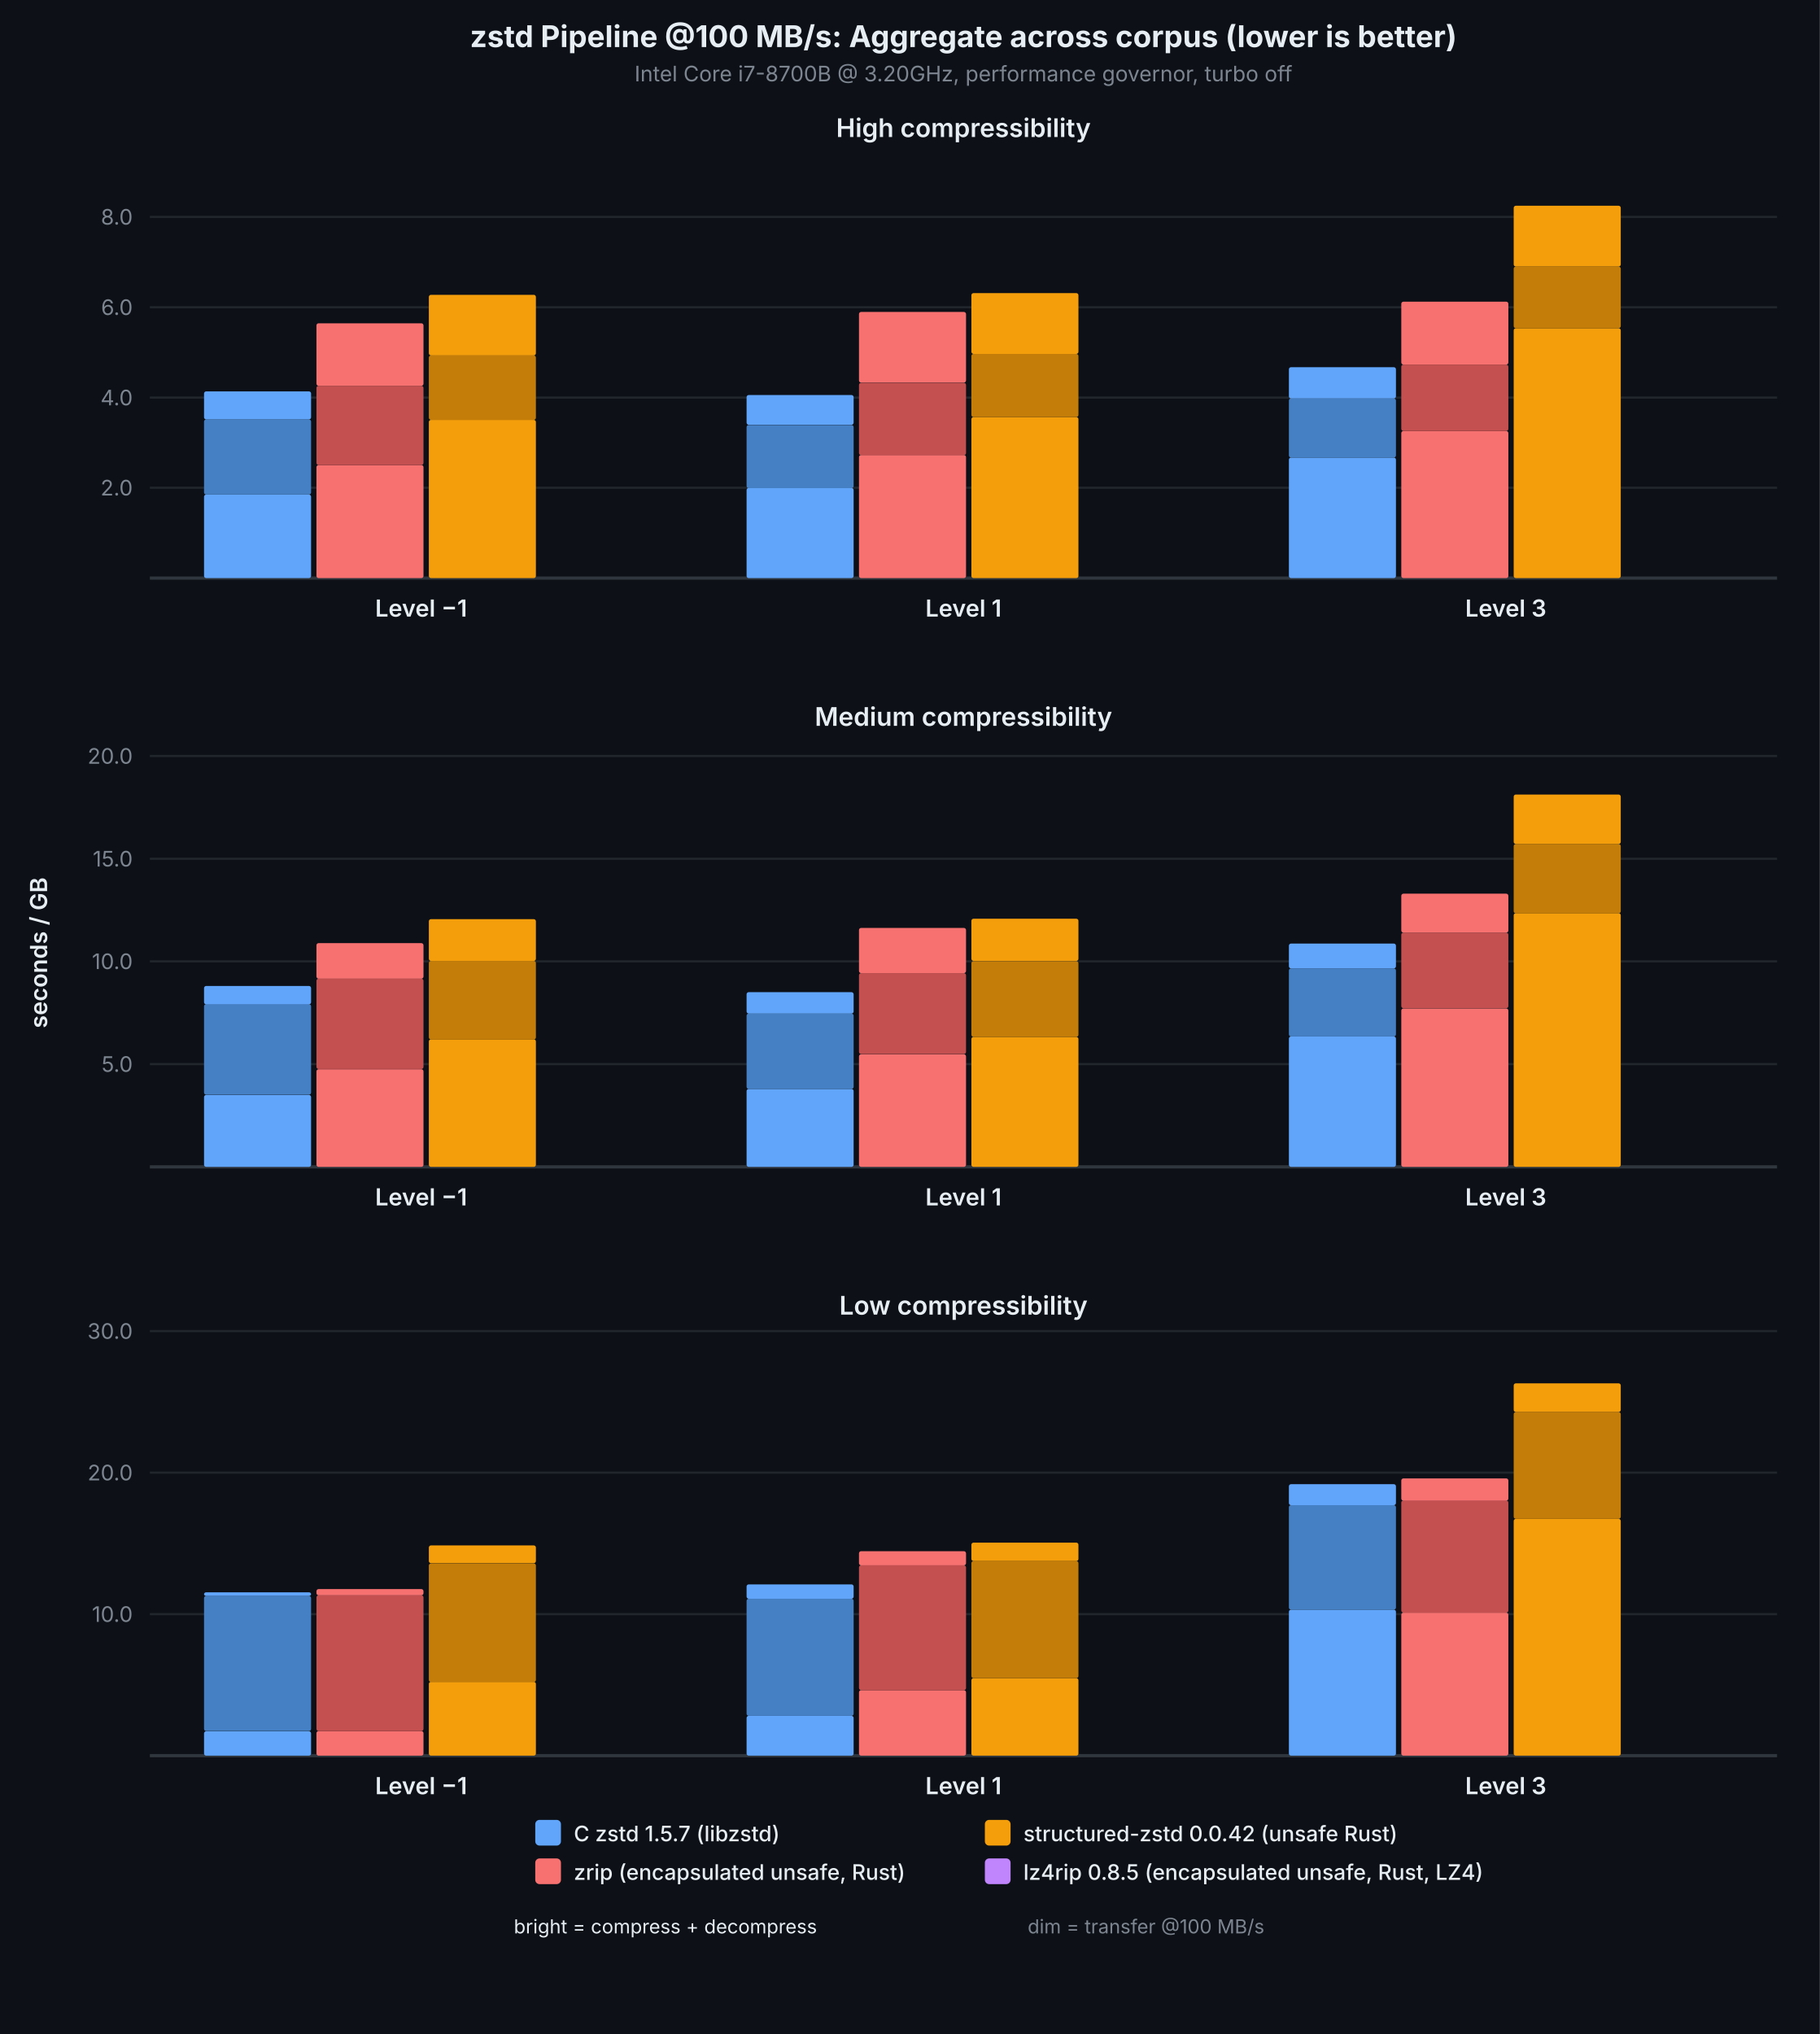
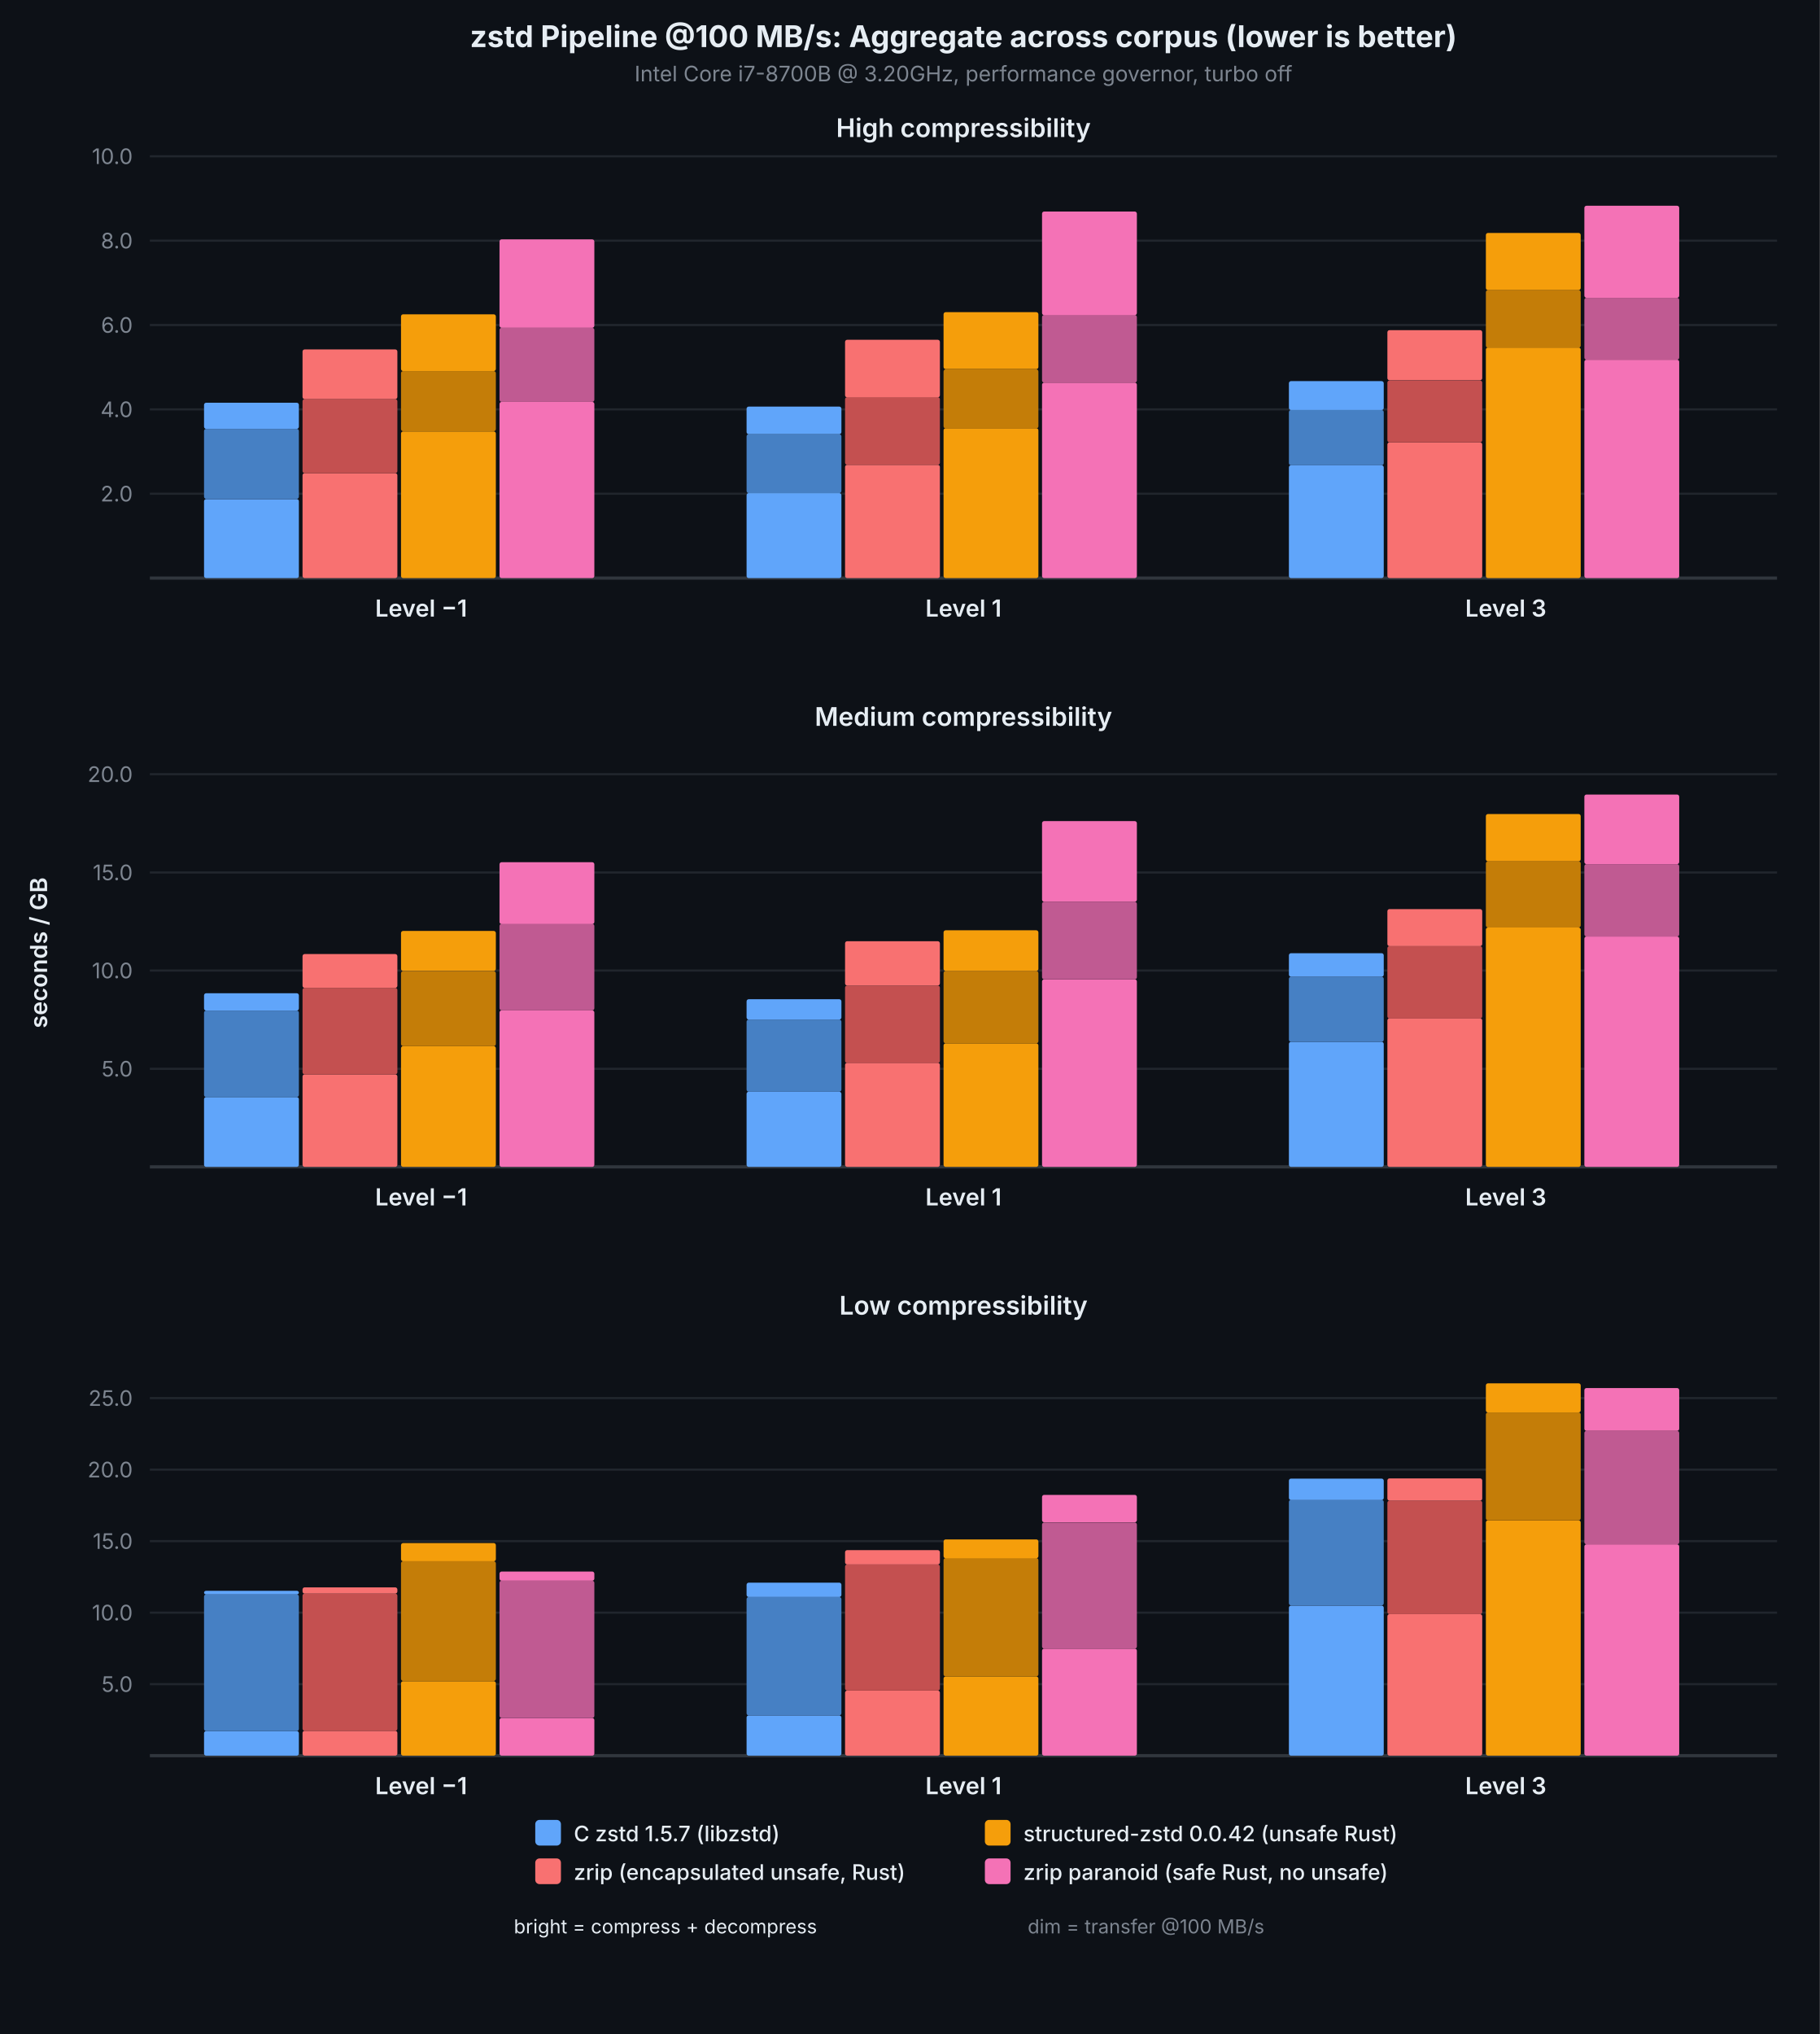
<svg xmlns="http://www.w3.org/2000/svg" viewBox="0 0 850 950" font-family="system-ui, -apple-system, sans-serif">
  <rect width="850" height="950" fill="#0d1117" />
  <text x="450.0" y="22" text-anchor="middle" fill="#e6edf3" font-size="14" font-weight="700">zstd Pipeline @100 MB/s: Aggregate across corpus (lower is better)</text>
  <text x="450.0" y="38" text-anchor="middle" fill="#7d8590" font-size="10">Intel Core i7-8700B @ 3.20GHz, performance governor, turbo off</text>
  <text x="22" y="445.0" text-anchor="middle" fill="#e6edf3" font-size="11" font-weight="600" transform="rotate(-90,22,445.0)">seconds / GB</text>
  <text x="450.0" y="64" text-anchor="middle" fill="#e6edf3" font-size="12" font-weight="600">High compressibility</text>
-   <line x1="70" y1="227.8" x2="830" y2="227.8" stroke="#21262d" stroke-width="1" />
-   <text x="62" y="227.8" text-anchor="end" dominant-baseline="middle" fill="#7d8590" font-size="10">2.0</text>
-   <line x1="70" y1="185.7" x2="830" y2="185.7" stroke="#21262d" stroke-width="1" />
-   <text x="62" y="185.7" text-anchor="end" dominant-baseline="middle" fill="#7d8590" font-size="10">4.0</text>
-   <line x1="70" y1="143.5" x2="830" y2="143.5" stroke="#21262d" stroke-width="1" />
-   <text x="62" y="143.5" text-anchor="end" dominant-baseline="middle" fill="#7d8590" font-size="10">6.0</text>
-   <line x1="70" y1="101.3" x2="830" y2="101.3" stroke="#21262d" stroke-width="1" />
-   <text x="62" y="101.3" text-anchor="end" dominant-baseline="middle" fill="#7d8590" font-size="10">8.0</text>
+   <line x1="70" y1="230.6" x2="830" y2="230.6" stroke="#21262d" stroke-width="1" />
+   <text x="62" y="230.6" text-anchor="end" dominant-baseline="middle" fill="#7d8590" font-size="10">2.0</text>
+   <line x1="70" y1="191.2" x2="830" y2="191.2" stroke="#21262d" stroke-width="1" />
+   <text x="62" y="191.2" text-anchor="end" dominant-baseline="middle" fill="#7d8590" font-size="10">4.0</text>
+   <line x1="70" y1="151.8" x2="830" y2="151.8" stroke="#21262d" stroke-width="1" />
+   <text x="62" y="151.8" text-anchor="end" dominant-baseline="middle" fill="#7d8590" font-size="10">6.0</text>
+   <line x1="70" y1="112.4" x2="830" y2="112.4" stroke="#21262d" stroke-width="1" />
+   <text x="62" y="112.4" text-anchor="end" dominant-baseline="middle" fill="#7d8590" font-size="10">8.0</text>
+   <line x1="70" y1="73.0" x2="830" y2="73.0" stroke="#21262d" stroke-width="1" />
+   <text x="62" y="73.0" text-anchor="end" dominant-baseline="middle" fill="#7d8590" font-size="10">10.0</text>
  <line x1="70" y1="270" x2="830" y2="270" stroke="#30363d" stroke-width="1.5" />
-   <rect x="95.3" y="231.0" width="50.0" height="39.0" fill="#60a5fa" rx="1" />
-   <rect x="95.3" y="195.9" width="50.0" height="35.1" fill="#4680c4" rx="1" />
-   <rect x="95.3" y="182.8" width="50.0" height="13.1" fill="#60a5fa" rx="1" />
-   <rect x="147.8" y="217.2" width="50.0" height="52.8" fill="#f87171" rx="1" />
-   <rect x="147.8" y="180.2" width="50.0" height="37.0" fill="#c45050" rx="1" />
-   <rect x="147.8" y="151.0" width="50.0" height="29.2" fill="#f87171" rx="1" />
-   <rect x="200.3" y="196.1" width="50.0" height="73.9" fill="#f59e0b" rx="1" />
-   <rect x="200.3" y="166.0" width="50.0" height="30.1" fill="#c47d08" rx="1" />
-   <rect x="200.3" y="137.7" width="50.0" height="28.3" fill="#f59e0b" rx="1" />
+   <rect x="95.3" y="233.1" width="44.3" height="36.9" fill="#60a5fa" rx="1" />
+   <rect x="95.3" y="200.3" width="44.3" height="32.7" fill="#4680c4" rx="1" />
+   <rect x="95.3" y="188.1" width="44.3" height="12.2" fill="#60a5fa" rx="1" />
+   <rect x="141.3" y="221.0" width="44.3" height="49.0" fill="#f87171" rx="1" />
+   <rect x="141.3" y="186.4" width="44.3" height="34.6" fill="#c45050" rx="1" />
+   <rect x="141.3" y="163.2" width="44.3" height="23.2" fill="#f87171" rx="1" />
+   <rect x="187.3" y="201.5" width="44.3" height="68.5" fill="#f59e0b" rx="1" />
+   <rect x="187.3" y="173.3" width="44.3" height="28.1" fill="#c47d08" rx="1" />
+   <rect x="187.3" y="146.8" width="44.3" height="26.5" fill="#f59e0b" rx="1" />
+   <rect x="233.3" y="187.7" width="44.3" height="82.3" fill="#f472b6" rx="1" />
+   <rect x="233.3" y="153.1" width="44.3" height="34.6" fill="#c05a92" rx="1" />
+   <rect x="233.3" y="111.8" width="44.3" height="41.3" fill="#f472b6" rx="1" />
  <text x="196.7" y="288" text-anchor="middle" fill="#e6edf3" font-size="11" font-weight="600">Level −1</text>
-   <rect x="348.7" y="227.9" width="50.0" height="42.1" fill="#60a5fa" rx="1" />
-   <rect x="348.7" y="198.5" width="50.0" height="29.5" fill="#4680c4" rx="1" />
-   <rect x="348.7" y="184.5" width="50.0" height="13.9" fill="#60a5fa" rx="1" />
-   <rect x="401.2" y="212.5" width="50.0" height="57.5" fill="#f87171" rx="1" />
-   <rect x="401.2" y="178.8" width="50.0" height="33.8" fill="#c45050" rx="1" />
-   <rect x="401.2" y="145.7" width="50.0" height="33.0" fill="#f87171" rx="1" />
-   <rect x="453.7" y="194.8" width="50.0" height="75.2" fill="#f59e0b" rx="1" />
-   <rect x="453.7" y="165.3" width="50.0" height="29.5" fill="#c47d08" rx="1" />
-   <rect x="453.7" y="136.9" width="50.0" height="28.4" fill="#f59e0b" rx="1" />
+   <rect x="348.7" y="230.3" width="44.3" height="39.7" fill="#60a5fa" rx="1" />
+   <rect x="348.7" y="202.8" width="44.3" height="27.5" fill="#4680c4" rx="1" />
+   <rect x="348.7" y="189.9" width="44.3" height="12.9" fill="#60a5fa" rx="1" />
+   <rect x="394.7" y="217.1" width="44.3" height="52.9" fill="#f87171" rx="1" />
+   <rect x="394.7" y="185.5" width="44.3" height="31.6" fill="#c45050" rx="1" />
+   <rect x="394.7" y="158.7" width="44.3" height="26.9" fill="#f87171" rx="1" />
+   <rect x="440.7" y="200.0" width="44.3" height="70.0" fill="#f59e0b" rx="1" />
+   <rect x="440.7" y="172.5" width="44.3" height="27.6" fill="#c47d08" rx="1" />
+   <rect x="440.7" y="145.8" width="44.3" height="26.6" fill="#f59e0b" rx="1" />
+   <rect x="486.7" y="178.7" width="44.3" height="91.3" fill="#f472b6" rx="1" />
+   <rect x="486.7" y="147.1" width="44.3" height="31.6" fill="#c05a92" rx="1" />
+   <rect x="486.7" y="98.8" width="44.3" height="48.4" fill="#f472b6" rx="1" />
  <text x="450.0" y="288" text-anchor="middle" fill="#e6edf3" font-size="11" font-weight="600">Level 1</text>
-   <rect x="602.0" y="213.7" width="50.0" height="56.3" fill="#60a5fa" rx="1" />
-   <rect x="602.0" y="186.1" width="50.0" height="27.6" fill="#4680c4" rx="1" />
-   <rect x="602.0" y="171.5" width="50.0" height="14.6" fill="#60a5fa" rx="1" />
-   <rect x="654.5" y="201.3" width="50.0" height="68.7" fill="#f87171" rx="1" />
-   <rect x="654.5" y="170.3" width="50.0" height="31.0" fill="#c45050" rx="1" />
-   <rect x="654.5" y="140.9" width="50.0" height="29.4" fill="#f87171" rx="1" />
-   <rect x="707.0" y="153.3" width="50.0" height="116.7" fill="#f59e0b" rx="1" />
-   <rect x="707.0" y="124.5" width="50.0" height="28.8" fill="#c47d08" rx="1" />
-   <rect x="707.0" y="96.1" width="50.0" height="28.4" fill="#f59e0b" rx="1" />
+   <rect x="602.0" y="217.3" width="44.3" height="52.7" fill="#60a5fa" rx="1" />
+   <rect x="602.0" y="191.5" width="44.3" height="25.8" fill="#4680c4" rx="1" />
+   <rect x="602.0" y="178.0" width="44.3" height="13.5" fill="#60a5fa" rx="1" />
+   <rect x="648.0" y="206.6" width="44.3" height="63.4" fill="#f87171" rx="1" />
+   <rect x="648.0" y="177.7" width="44.3" height="28.9" fill="#c45050" rx="1" />
+   <rect x="648.0" y="154.2" width="44.3" height="23.4" fill="#f87171" rx="1" />
+   <rect x="694.0" y="162.3" width="44.3" height="107.7" fill="#f59e0b" rx="1" />
+   <rect x="694.0" y="135.5" width="44.3" height="26.9" fill="#c47d08" rx="1" />
+   <rect x="694.0" y="108.8" width="44.3" height="26.7" fill="#f59e0b" rx="1" />
+   <rect x="740.0" y="168.0" width="44.3" height="102.0" fill="#f472b6" rx="1" />
+   <rect x="740.0" y="139.1" width="44.3" height="28.9" fill="#c05a92" rx="1" />
+   <rect x="740.0" y="96.1" width="44.3" height="43.0" fill="#f472b6" rx="1" />
  <text x="703.3" y="288" text-anchor="middle" fill="#e6edf3" font-size="11" font-weight="600">Level 3</text>
  <text x="450.0" y="339" text-anchor="middle" fill="#e6edf3" font-size="12" font-weight="600">Medium compressibility</text>
-   <line x1="70" y1="497.0" x2="830" y2="497.0" stroke="#21262d" stroke-width="1" />
-   <text x="62" y="497.0" text-anchor="end" dominant-baseline="middle" fill="#7d8590" font-size="10">5.0</text>
-   <line x1="70" y1="449.0" x2="830" y2="449.0" stroke="#21262d" stroke-width="1" />
-   <text x="62" y="449.0" text-anchor="end" dominant-baseline="middle" fill="#7d8590" font-size="10">10.0</text>
-   <line x1="70" y1="401.1" x2="830" y2="401.1" stroke="#21262d" stroke-width="1" />
-   <text x="62" y="401.1" text-anchor="end" dominant-baseline="middle" fill="#7d8590" font-size="10">15.0</text>
-   <line x1="70" y1="353.1" x2="830" y2="353.1" stroke="#21262d" stroke-width="1" />
-   <text x="62" y="353.1" text-anchor="end" dominant-baseline="middle" fill="#7d8590" font-size="10">20.0</text>
+   <line x1="70" y1="499.2" x2="830" y2="499.2" stroke="#21262d" stroke-width="1" />
+   <text x="62" y="499.2" text-anchor="end" dominant-baseline="middle" fill="#7d8590" font-size="10">5.0</text>
+   <line x1="70" y1="453.3" x2="830" y2="453.3" stroke="#21262d" stroke-width="1" />
+   <text x="62" y="453.3" text-anchor="end" dominant-baseline="middle" fill="#7d8590" font-size="10">10.0</text>
+   <line x1="70" y1="407.5" x2="830" y2="407.5" stroke="#21262d" stroke-width="1" />
+   <text x="62" y="407.5" text-anchor="end" dominant-baseline="middle" fill="#7d8590" font-size="10">15.0</text>
+   <line x1="70" y1="361.6" x2="830" y2="361.6" stroke="#21262d" stroke-width="1" />
+   <text x="62" y="361.6" text-anchor="end" dominant-baseline="middle" fill="#7d8590" font-size="10">20.0</text>
  <line x1="70" y1="545" x2="830" y2="545" stroke="#30363d" stroke-width="1.5" />
-   <rect x="95.3" y="511.4" width="50.0" height="33.6" fill="#60a5fa" rx="1" />
-   <rect x="95.3" y="469.0" width="50.0" height="42.3" fill="#4680c4" rx="1" />
-   <rect x="95.3" y="460.5" width="50.0" height="8.6" fill="#60a5fa" rx="1" />
-   <rect x="147.8" y="499.4" width="50.0" height="45.6" fill="#f87171" rx="1" />
-   <rect x="147.8" y="457.1" width="50.0" height="42.2" fill="#c45050" rx="1" />
-   <rect x="147.8" y="440.5" width="50.0" height="16.6" fill="#f87171" rx="1" />
-   <rect x="200.3" y="485.4" width="50.0" height="59.6" fill="#f59e0b" rx="1" />
-   <rect x="200.3" y="448.8" width="50.0" height="36.7" fill="#c47d08" rx="1" />
-   <rect x="200.3" y="429.3" width="50.0" height="19.5" fill="#f59e0b" rx="1" />
+   <rect x="95.3" y="512.4" width="44.3" height="32.6" fill="#60a5fa" rx="1" />
+   <rect x="95.3" y="472.0" width="44.3" height="40.4" fill="#4680c4" rx="1" />
+   <rect x="95.3" y="463.9" width="44.3" height="8.1" fill="#60a5fa" rx="1" />
+   <rect x="141.3" y="501.8" width="44.3" height="43.2" fill="#f87171" rx="1" />
+   <rect x="141.3" y="461.4" width="44.3" height="40.4" fill="#c45050" rx="1" />
+   <rect x="141.3" y="445.6" width="44.3" height="15.8" fill="#f87171" rx="1" />
+   <rect x="187.3" y="488.6" width="44.3" height="56.4" fill="#f59e0b" rx="1" />
+   <rect x="187.3" y="453.6" width="44.3" height="35.0" fill="#c47d08" rx="1" />
+   <rect x="187.3" y="434.8" width="44.3" height="18.7" fill="#f59e0b" rx="1" />
+   <rect x="233.3" y="471.9" width="44.3" height="73.1" fill="#f472b6" rx="1" />
+   <rect x="233.3" y="431.5" width="44.3" height="40.4" fill="#c05a92" rx="1" />
+   <rect x="233.3" y="402.7" width="44.3" height="28.9" fill="#f472b6" rx="1" />
  <text x="196.7" y="563" text-anchor="middle" fill="#e6edf3" font-size="11" font-weight="600">Level −1</text>
-   <rect x="348.7" y="508.6" width="50.0" height="36.4" fill="#60a5fa" rx="1" />
-   <rect x="348.7" y="473.4" width="50.0" height="35.2" fill="#4680c4" rx="1" />
-   <rect x="348.7" y="463.4" width="50.0" height="10.0" fill="#60a5fa" rx="1" />
-   <rect x="401.2" y="492.4" width="50.0" height="52.6" fill="#f87171" rx="1" />
-   <rect x="401.2" y="454.5" width="50.0" height="37.8" fill="#c45050" rx="1" />
-   <rect x="401.2" y="433.4" width="50.0" height="21.1" fill="#f87171" rx="1" />
-   <rect x="453.7" y="484.3" width="50.0" height="60.7" fill="#f59e0b" rx="1" />
-   <rect x="453.7" y="448.9" width="50.0" height="35.4" fill="#c47d08" rx="1" />
-   <rect x="453.7" y="429.1" width="50.0" height="19.7" fill="#f59e0b" rx="1" />
+   <rect x="348.7" y="509.9" width="44.3" height="35.1" fill="#60a5fa" rx="1" />
+   <rect x="348.7" y="476.2" width="44.3" height="33.7" fill="#4680c4" rx="1" />
+   <rect x="348.7" y="466.7" width="44.3" height="9.5" fill="#60a5fa" rx="1" />
+   <rect x="394.7" y="496.4" width="44.3" height="48.6" fill="#f87171" rx="1" />
+   <rect x="394.7" y="460.3" width="44.3" height="36.2" fill="#c45050" rx="1" />
+   <rect x="394.7" y="439.6" width="44.3" height="20.7" fill="#f87171" rx="1" />
+   <rect x="440.7" y="487.3" width="44.3" height="57.7" fill="#f59e0b" rx="1" />
+   <rect x="440.7" y="453.5" width="44.3" height="33.8" fill="#c47d08" rx="1" />
+   <rect x="440.7" y="434.5" width="44.3" height="19.0" fill="#f59e0b" rx="1" />
+   <rect x="486.7" y="457.4" width="44.3" height="87.6" fill="#f472b6" rx="1" />
+   <rect x="486.7" y="421.2" width="44.3" height="36.2" fill="#c05a92" rx="1" />
+   <rect x="486.7" y="383.5" width="44.3" height="37.7" fill="#f472b6" rx="1" />
  <text x="450.0" y="563" text-anchor="middle" fill="#e6edf3" font-size="11" font-weight="600">Level 1</text>
-   <rect x="602.0" y="484.1" width="50.0" height="60.9" fill="#60a5fa" rx="1" />
-   <rect x="602.0" y="452.3" width="50.0" height="31.8" fill="#4680c4" rx="1" />
-   <rect x="602.0" y="440.7" width="50.0" height="11.6" fill="#60a5fa" rx="1" />
-   <rect x="654.5" y="471.0" width="50.0" height="74.0" fill="#f87171" rx="1" />
-   <rect x="654.5" y="435.6" width="50.0" height="35.3" fill="#c45050" rx="1" />
-   <rect x="654.5" y="417.4" width="50.0" height="18.2" fill="#f87171" rx="1" />
-   <rect x="707.0" y="426.5" width="50.0" height="118.5" fill="#f59e0b" rx="1" />
-   <rect x="707.0" y="394.2" width="50.0" height="32.4" fill="#c47d08" rx="1" />
-   <rect x="707.0" y="371.1" width="50.0" height="23.1" fill="#f59e0b" rx="1" />
+   <rect x="602.0" y="486.6" width="44.3" height="58.4" fill="#60a5fa" rx="1" />
+   <rect x="602.0" y="456.2" width="44.3" height="30.4" fill="#4680c4" rx="1" />
+   <rect x="602.0" y="445.2" width="44.3" height="11.0" fill="#60a5fa" rx="1" />
+   <rect x="648.0" y="475.6" width="44.3" height="69.4" fill="#f87171" rx="1" />
+   <rect x="648.0" y="441.9" width="44.3" height="33.8" fill="#c45050" rx="1" />
+   <rect x="648.0" y="424.6" width="44.3" height="17.3" fill="#f87171" rx="1" />
+   <rect x="694.0" y="433.2" width="44.3" height="111.8" fill="#f59e0b" rx="1" />
+   <rect x="694.0" y="402.3" width="44.3" height="30.9" fill="#c47d08" rx="1" />
+   <rect x="694.0" y="380.2" width="44.3" height="22.1" fill="#f59e0b" rx="1" />
+   <rect x="740.0" y="437.4" width="44.3" height="107.6" fill="#f472b6" rx="1" />
+   <rect x="740.0" y="403.6" width="44.3" height="33.8" fill="#c05a92" rx="1" />
+   <rect x="740.0" y="371.1" width="44.3" height="32.5" fill="#f472b6" rx="1" />
  <text x="703.3" y="563" text-anchor="middle" fill="#e6edf3" font-size="11" font-weight="600">Level 3</text>
  <text x="450.0" y="614" text-anchor="middle" fill="#e6edf3" font-size="12" font-weight="600">Low compressibility</text>
-   <line x1="70" y1="753.9" x2="830" y2="753.9" stroke="#21262d" stroke-width="1" />
-   <text x="62" y="753.9" text-anchor="end" dominant-baseline="middle" fill="#7d8590" font-size="10">10.0</text>
-   <line x1="70" y1="687.8" x2="830" y2="687.8" stroke="#21262d" stroke-width="1" />
-   <text x="62" y="687.8" text-anchor="end" dominant-baseline="middle" fill="#7d8590" font-size="10">20.0</text>
-   <line x1="70" y1="621.7" x2="830" y2="621.7" stroke="#21262d" stroke-width="1" />
-   <text x="62" y="621.7" text-anchor="end" dominant-baseline="middle" fill="#7d8590" font-size="10">30.0</text>
+   <line x1="70" y1="786.6" x2="830" y2="786.6" stroke="#21262d" stroke-width="1" />
+   <text x="62" y="786.6" text-anchor="end" dominant-baseline="middle" fill="#7d8590" font-size="10">5.0</text>
+   <line x1="70" y1="753.2" x2="830" y2="753.2" stroke="#21262d" stroke-width="1" />
+   <text x="62" y="753.2" text-anchor="end" dominant-baseline="middle" fill="#7d8590" font-size="10">10.0</text>
+   <line x1="70" y1="719.8" x2="830" y2="719.8" stroke="#21262d" stroke-width="1" />
+   <text x="62" y="719.8" text-anchor="end" dominant-baseline="middle" fill="#7d8590" font-size="10">15.0</text>
+   <line x1="70" y1="686.4" x2="830" y2="686.4" stroke="#21262d" stroke-width="1" />
+   <text x="62" y="686.4" text-anchor="end" dominant-baseline="middle" fill="#7d8590" font-size="10">20.0</text>
+   <line x1="70" y1="653.0" x2="830" y2="653.0" stroke="#21262d" stroke-width="1" />
+   <text x="62" y="653.0" text-anchor="end" dominant-baseline="middle" fill="#7d8590" font-size="10">25.0</text>
  <line x1="70" y1="820" x2="830" y2="820" stroke="#30363d" stroke-width="1.5" />
-   <rect x="95.3" y="808.6" width="50.0" height="11.4" fill="#60a5fa" rx="1" />
-   <rect x="95.3" y="745.4" width="50.0" height="63.1" fill="#4680c4" rx="1" />
-   <rect x="95.3" y="743.7" width="50.0" height="1.7" fill="#60a5fa" rx="1" />
-   <rect x="147.8" y="808.5" width="50.0" height="11.5" fill="#f87171" rx="1" />
-   <rect x="147.8" y="745.1" width="50.0" height="63.4" fill="#c45050" rx="1" />
-   <rect x="147.8" y="742.2" width="50.0" height="2.9" fill="#f87171" rx="1" />
-   <rect x="200.3" y="785.5" width="50.0" height="34.5" fill="#f59e0b" rx="1" />
-   <rect x="200.3" y="730.2" width="50.0" height="55.4" fill="#c47d08" rx="1" />
-   <rect x="200.3" y="721.8" width="50.0" height="8.3" fill="#f59e0b" rx="1" />
+   <rect x="95.3" y="808.5" width="44.3" height="11.5" fill="#60a5fa" rx="1" />
+   <rect x="95.3" y="744.7" width="44.3" height="63.8" fill="#4680c4" rx="1" />
+   <rect x="95.3" y="743.0" width="44.3" height="1.7" fill="#60a5fa" rx="1" />
+   <rect x="141.3" y="808.4" width="44.3" height="11.6" fill="#f87171" rx="1" />
+   <rect x="141.3" y="744.3" width="44.3" height="64.1" fill="#c45050" rx="1" />
+   <rect x="141.3" y="741.4" width="44.3" height="2.9" fill="#f87171" rx="1" />
+   <rect x="187.3" y="785.2" width="44.3" height="34.8" fill="#f59e0b" rx="1" />
+   <rect x="187.3" y="729.2" width="44.3" height="55.9" fill="#c47d08" rx="1" />
+   <rect x="187.3" y="720.7" width="44.3" height="8.5" fill="#f59e0b" rx="1" />
+   <rect x="233.3" y="802.4" width="44.3" height="17.6" fill="#f472b6" rx="1" />
+   <rect x="233.3" y="738.3" width="44.3" height="64.1" fill="#c05a92" rx="1" />
+   <rect x="233.3" y="734.0" width="44.3" height="4.3" fill="#f472b6" rx="1" />
  <text x="196.7" y="838" text-anchor="middle" fill="#e6edf3" font-size="11" font-weight="600">Level −1</text>
-   <rect x="348.7" y="801.4" width="50.0" height="18.6" fill="#60a5fa" rx="1" />
-   <rect x="348.7" y="746.7" width="50.0" height="54.7" fill="#4680c4" rx="1" />
-   <rect x="348.7" y="740.0" width="50.0" height="6.7" fill="#60a5fa" rx="1" />
-   <rect x="401.2" y="789.4" width="50.0" height="30.6" fill="#f87171" rx="1" />
-   <rect x="401.2" y="731.1" width="50.0" height="58.3" fill="#c45050" rx="1" />
-   <rect x="401.2" y="724.5" width="50.0" height="6.6" fill="#f87171" rx="1" />
-   <rect x="453.7" y="783.8" width="50.0" height="36.2" fill="#f59e0b" rx="1" />
-   <rect x="453.7" y="729.1" width="50.0" height="54.7" fill="#c47d08" rx="1" />
-   <rect x="453.7" y="720.5" width="50.0" height="8.6" fill="#f59e0b" rx="1" />
+   <rect x="348.7" y="801.2" width="44.3" height="18.8" fill="#60a5fa" rx="1" />
+   <rect x="348.7" y="745.9" width="44.3" height="55.3" fill="#4680c4" rx="1" />
+   <rect x="348.7" y="739.2" width="44.3" height="6.7" fill="#60a5fa" rx="1" />
+   <rect x="394.7" y="789.6" width="44.3" height="30.4" fill="#f87171" rx="1" />
+   <rect x="394.7" y="730.7" width="44.3" height="58.9" fill="#c45050" rx="1" />
+   <rect x="394.7" y="724.0" width="44.3" height="6.7" fill="#f87171" rx="1" />
+   <rect x="440.7" y="783.0" width="44.3" height="37.0" fill="#f59e0b" rx="1" />
+   <rect x="440.7" y="727.7" width="44.3" height="55.3" fill="#c47d08" rx="1" />
+   <rect x="440.7" y="719.0" width="44.3" height="8.8" fill="#f59e0b" rx="1" />
+   <rect x="486.7" y="770.0" width="44.3" height="50.0" fill="#f472b6" rx="1" />
+   <rect x="486.7" y="711.1" width="44.3" height="58.9" fill="#c05a92" rx="1" />
+   <rect x="486.7" y="698.2" width="44.3" height="12.8" fill="#f472b6" rx="1" />
  <text x="450.0" y="838" text-anchor="middle" fill="#e6edf3" font-size="11" font-weight="600">Level 1</text>
-   <rect x="602.0" y="751.8" width="50.0" height="68.2" fill="#60a5fa" rx="1" />
-   <rect x="602.0" y="703.0" width="50.0" height="48.8" fill="#4680c4" rx="1" />
-   <rect x="602.0" y="693.2" width="50.0" height="9.8" fill="#60a5fa" rx="1" />
-   <rect x="654.5" y="753.2" width="50.0" height="66.8" fill="#f87171" rx="1" />
-   <rect x="654.5" y="700.8" width="50.0" height="52.4" fill="#c45050" rx="1" />
-   <rect x="654.5" y="690.5" width="50.0" height="10.4" fill="#f87171" rx="1" />
-   <rect x="707.0" y="709.4" width="50.0" height="110.6" fill="#f59e0b" rx="1" />
-   <rect x="707.0" y="659.5" width="50.0" height="49.9" fill="#c47d08" rx="1" />
-   <rect x="707.0" y="646.1" width="50.0" height="13.4" fill="#f59e0b" rx="1" />
+   <rect x="602.0" y="749.9" width="44.3" height="70.1" fill="#60a5fa" rx="1" />
+   <rect x="602.0" y="700.5" width="44.3" height="49.3" fill="#4680c4" rx="1" />
+   <rect x="602.0" y="690.6" width="44.3" height="10.0" fill="#60a5fa" rx="1" />
+   <rect x="648.0" y="753.9" width="44.3" height="66.1" fill="#f87171" rx="1" />
+   <rect x="648.0" y="700.9" width="44.3" height="53.0" fill="#c45050" rx="1" />
+   <rect x="648.0" y="690.5" width="44.3" height="10.4" fill="#f87171" rx="1" />
+   <rect x="694.0" y="710.1" width="44.3" height="109.9" fill="#f59e0b" rx="1" />
+   <rect x="694.0" y="659.7" width="44.3" height="50.4" fill="#c47d08" rx="1" />
+   <rect x="694.0" y="646.1" width="44.3" height="13.6" fill="#f59e0b" rx="1" />
+   <rect x="740.0" y="721.3" width="44.3" height="98.7" fill="#f472b6" rx="1" />
+   <rect x="740.0" y="668.3" width="44.3" height="53.0" fill="#c05a92" rx="1" />
+   <rect x="740.0" y="648.3" width="44.3" height="20.0" fill="#f472b6" rx="1" />
  <text x="703.3" y="838" text-anchor="middle" fill="#e6edf3" font-size="11" font-weight="600">Level 3</text>
  <rect x="250" y="850" width="12" height="12" fill="#60a5fa" rx="2" />
  <text x="268" y="860" fill="#e6edf3" font-size="10" font-weight="500">C zstd 1.5.7 (libzstd)</text>
  <rect x="250" y="868" width="12" height="12" fill="#f87171" rx="2" />
  <text x="268" y="878" fill="#e6edf3" font-size="10" font-weight="500">zrip (encapsulated unsafe, Rust)</text>
  <rect x="460" y="850" width="12" height="12" fill="#f59e0b" rx="2" />
  <text x="478" y="860" fill="#e6edf3" font-size="10" font-weight="500">structured-zstd 0.0.42 (unsafe Rust)</text>
-   <rect x="460" y="868" width="12" height="12" fill="#c084fc" rx="2" />
-   <text x="478" y="878" fill="#e6edf3" font-size="10" font-weight="500">lz4rip 0.8.5 (encapsulated unsafe, Rust, LZ4)</text>
+   <rect x="460" y="868" width="12" height="12" fill="#f472b6" rx="2" />
+   <text x="478" y="878" fill="#e6edf3" font-size="10" font-weight="500">zrip paranoid (safe Rust, no unsafe)</text>
  <text x="240" y="903" fill="#e6edf3" font-size="9">bright = compress + decompress</text>
  <text x="480" y="903" fill="#7d8590" font-size="9">dim = transfer @100 MB/s</text>
</svg>
